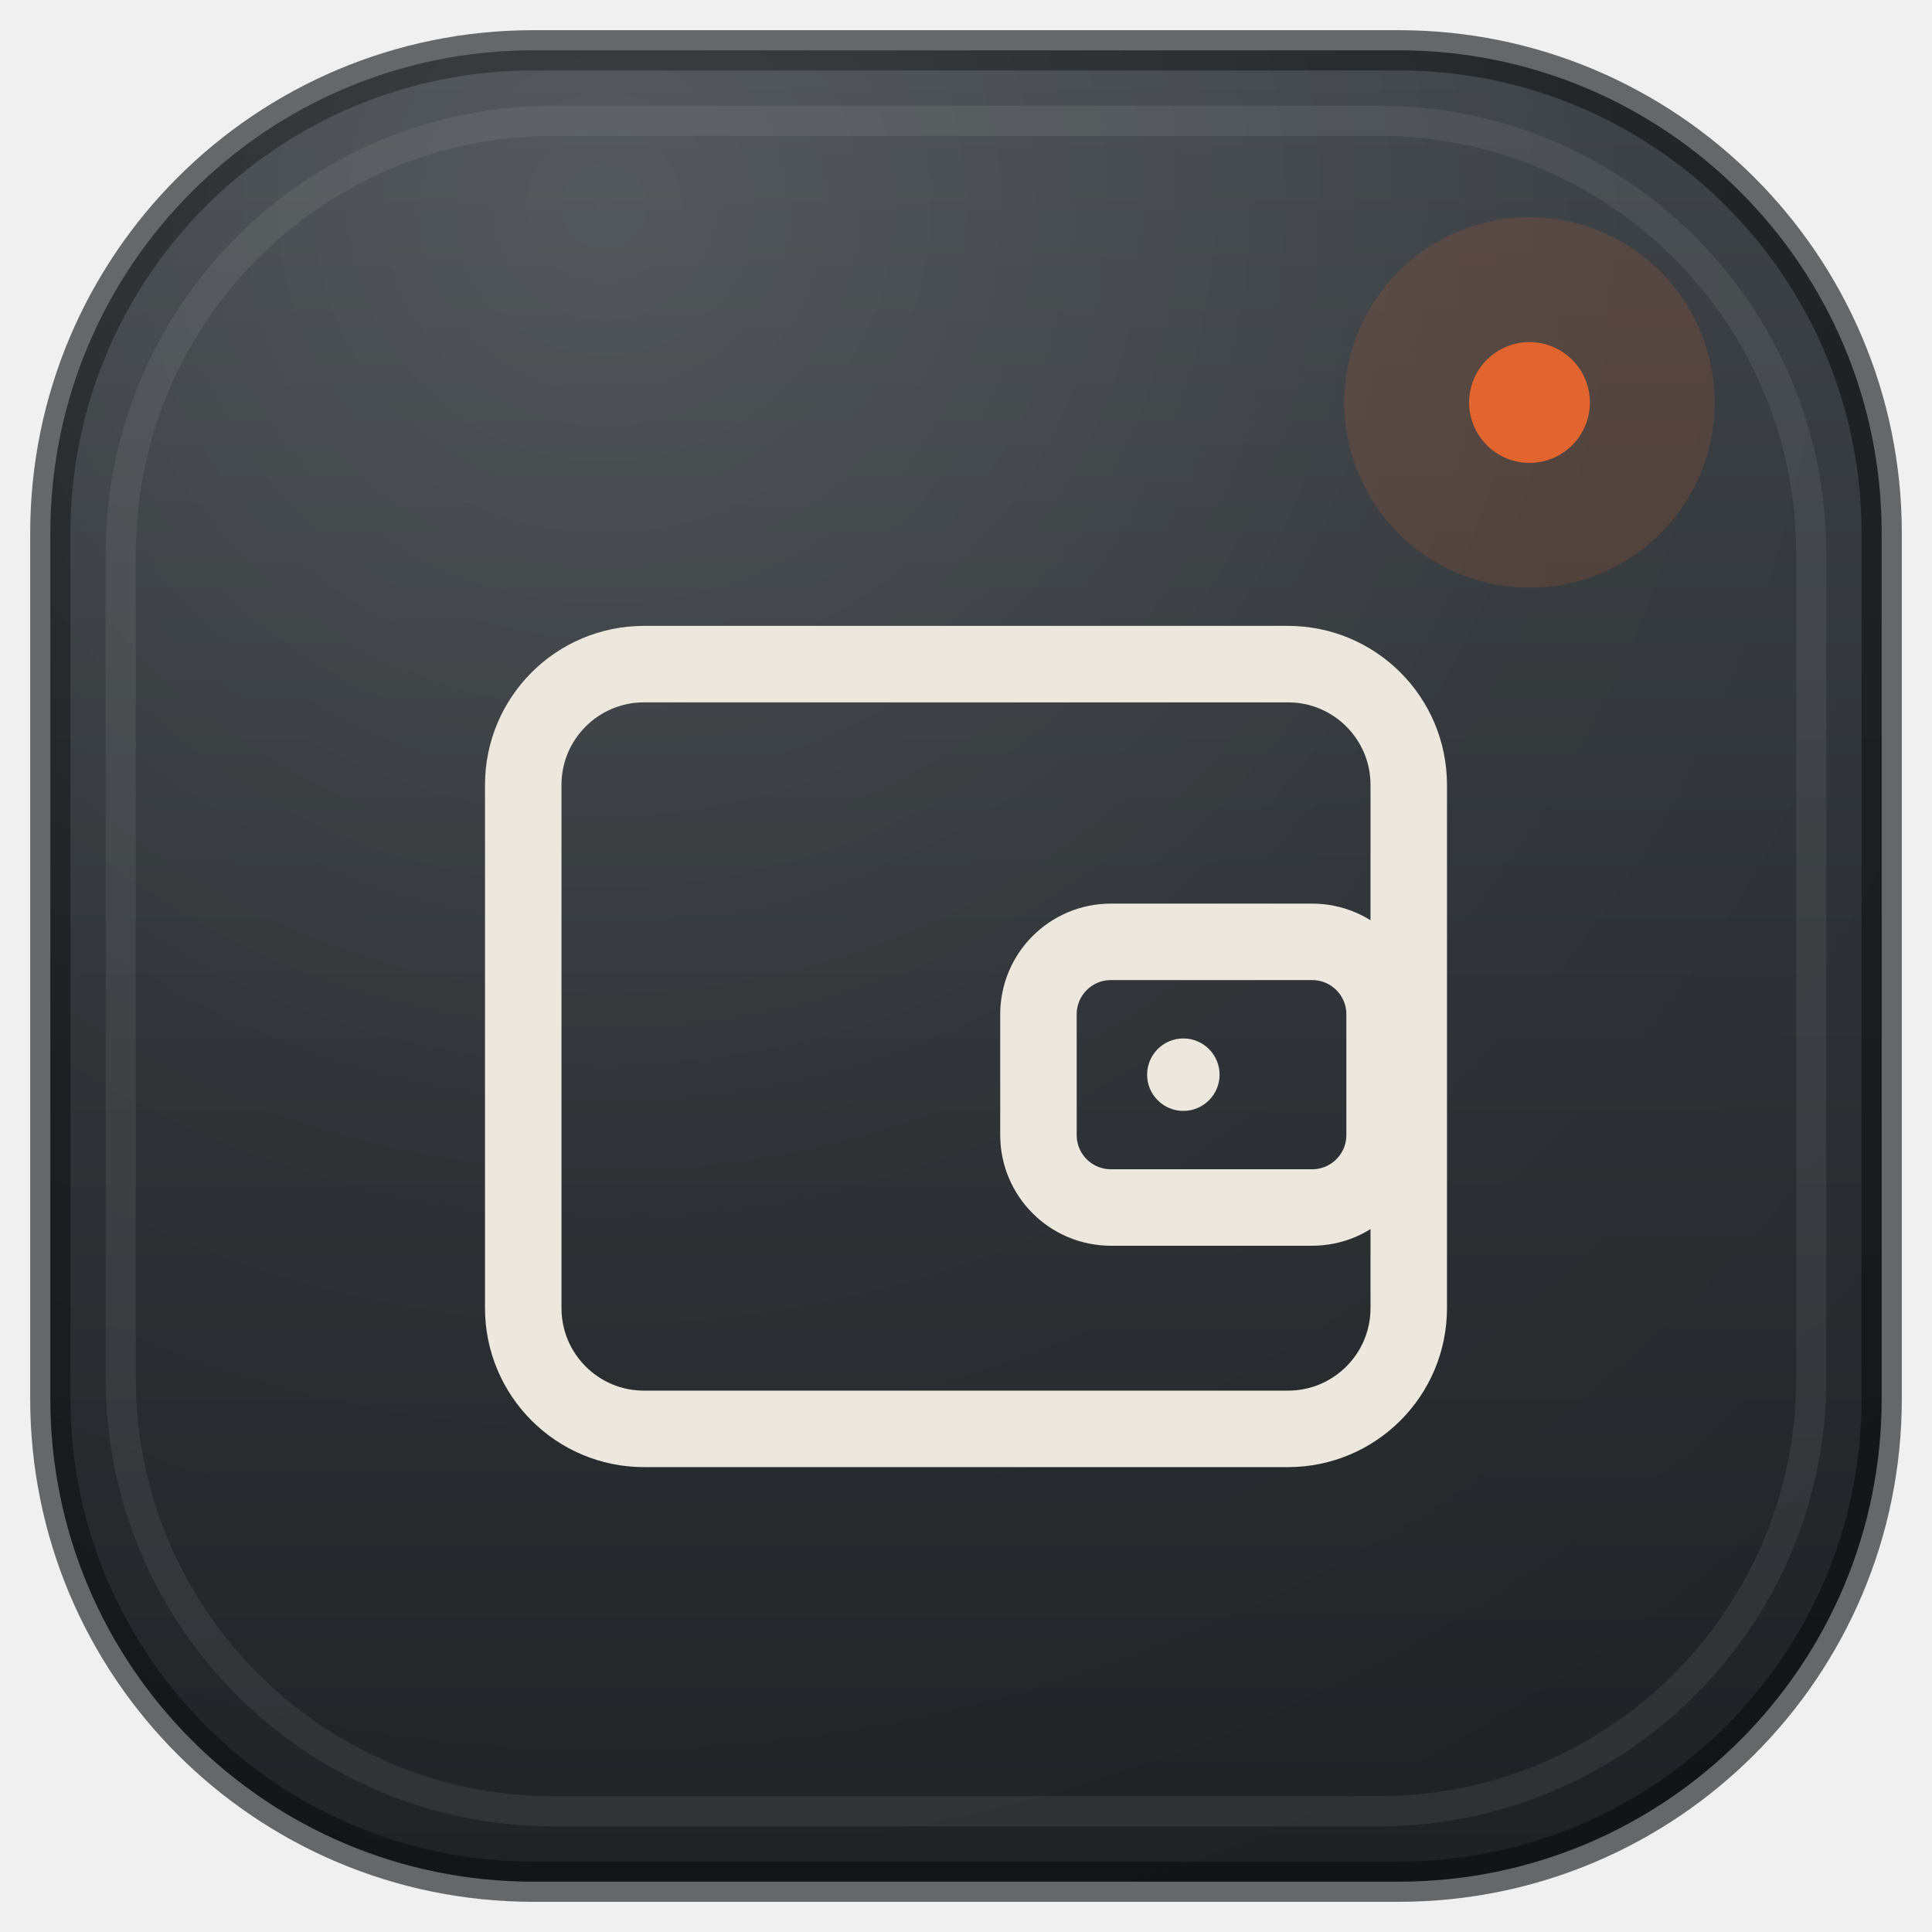
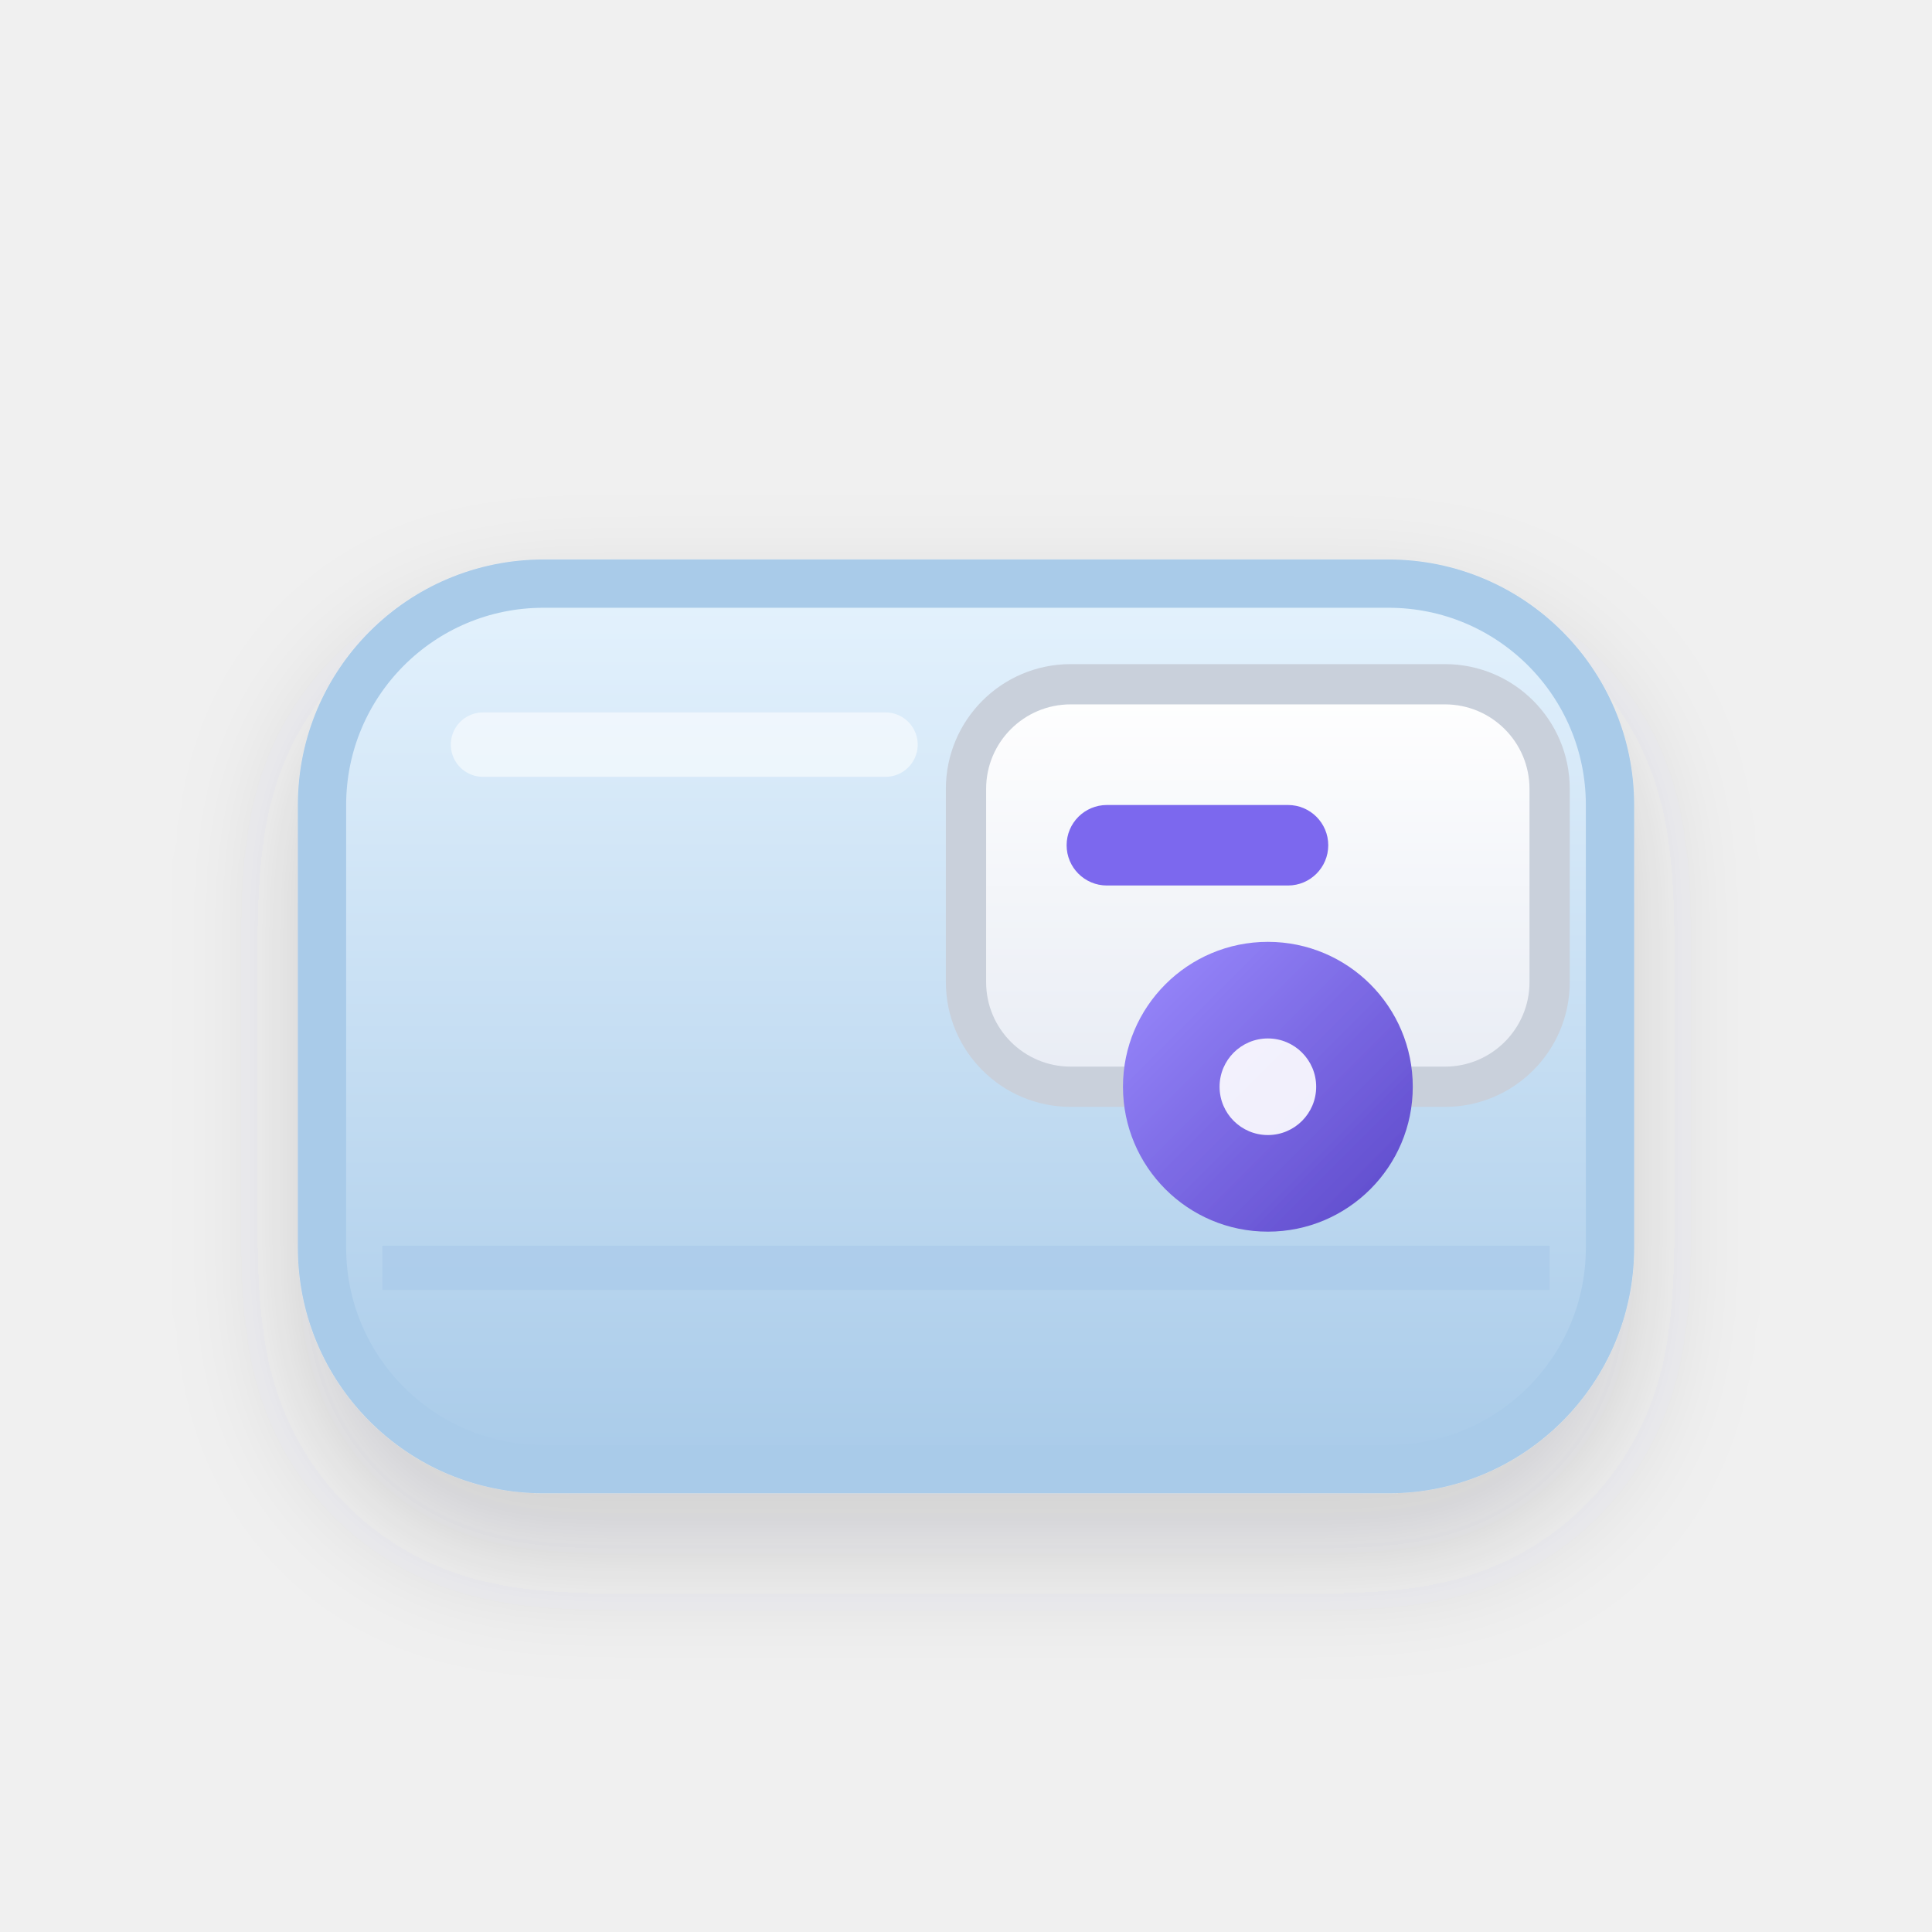
<svg xmlns="http://www.w3.org/2000/svg" width="48" height="48" viewBox="0 0 48 48">
  <defs>
-     <linearGradient id="plate" x1="0" y1="0" x2="0" y2="1">
-       <stop offset="0" stop-color="#3a3f44" />
-       <stop offset=".52" stop-color="#2a2e32" />
-       <stop offset="1" stop-color="#1e2225" />
+     <linearGradient id="w" x1="0" y1="0" x2="0" y2="1">
+       <stop offset="0" stop-color="#fff" />
+       <stop offset="1" stop-color="#e8ecf4" />
    </linearGradient>
-     <radialGradient id="sheen" cx=".3" cy=".08" r="1">
-       <stop offset="0" stop-color="#fff" stop-opacity=".14" />
-       <stop offset=".55" stop-color="#fff" stop-opacity=".03" />
-       <stop offset="1" stop-color="#fff" stop-opacity="0" />
-     </radialGradient>
+     <linearGradient id="a" x1="0" y1="0" x2="1" y2="1">
+       <stop offset="0" stop-color="#9c8cff" />
+       <stop offset="1" stop-color="#5a46c8" />
+     </linearGradient>
+     <linearGradient id="b" x1="0" y1="0" x2="0" y2="1">
+       <stop offset="0" stop-color="#e4f2fd" />
+       <stop offset="1" stop-color="#a9cbe9" />
+     </linearGradient>
+     <filter id="ds" x="-25%" y="-25%" width="150%" height="150%">
+       <feDropShadow dx="0" dy="1.5" stdDeviation="1.5" flood-color="#3f3f46" flood-opacity=".18" />
+     </filter>
  </defs>
-   <rect x="1.25" y="1.25" width="45.5" height="45.5" rx="12" fill="url(#plate)" stroke="#0a0c0e" stroke-opacity=".6" />
-   <rect x="1.25" y="1.25" width="45.5" height="45.5" rx="12" fill="url(#sheen)" />
-   <rect x="3" y="3" width="42" height="42" rx="10.75" fill="none" stroke="#fff" stroke-opacity=".07" stroke-width=".75" />
-   <circle cx="38" cy="10" r="4.6" fill="#e2642e" opacity=".16" />
-   <circle cx="38" cy="10" r="1.5" fill="#e2642e" />
-   <g fill="none" stroke="#ece8de" stroke-width="1.9" stroke-linecap="round" stroke-linejoin="round">
-     <path d="M13 19.5a3 3 0 0 1 3-3h16a3 3 0 0 1 3 3v13a3 3 0 0 1-3 3H16a3 3 0 0 1-3-3z" />
-     <rect x="25.8" y="23.4" width="8.6" height="6.6" rx="1.8" />
-     <circle cx="29.4" cy="26.7" r=".9" fill="#ece8de" stroke="none" />
+   <g filter="url(#ds)">
+     <rect x="8" y="14.5" width="32" height="22" rx="5.5" fill="url(#b)" stroke="#a9cbe9" stroke-width="1.2" />
+     <rect x="24" y="17" width="14.5" height="10" rx="2.6" fill="url(#w)" stroke="#c9d0db" stroke-width="1" />
+     <rect x="26.5" y="20" width="6.5" height="2" rx="1" fill="#7b68ee" />
+     <circle cx="31.5" cy="27" r="3.6" fill="url(#a)" />
+     <circle cx="31.5" cy="27" r="1.2" fill="#fff" opacity=".9" />
+     <path d="M9.5 31.5h29" stroke="#a9cbe9" stroke-width="1.1" opacity=".7" />
+     <path d="M12 18.5h10" stroke="#fff" stroke-width="1.6" stroke-linecap="round" opacity=".55" />
  </g>
</svg>
